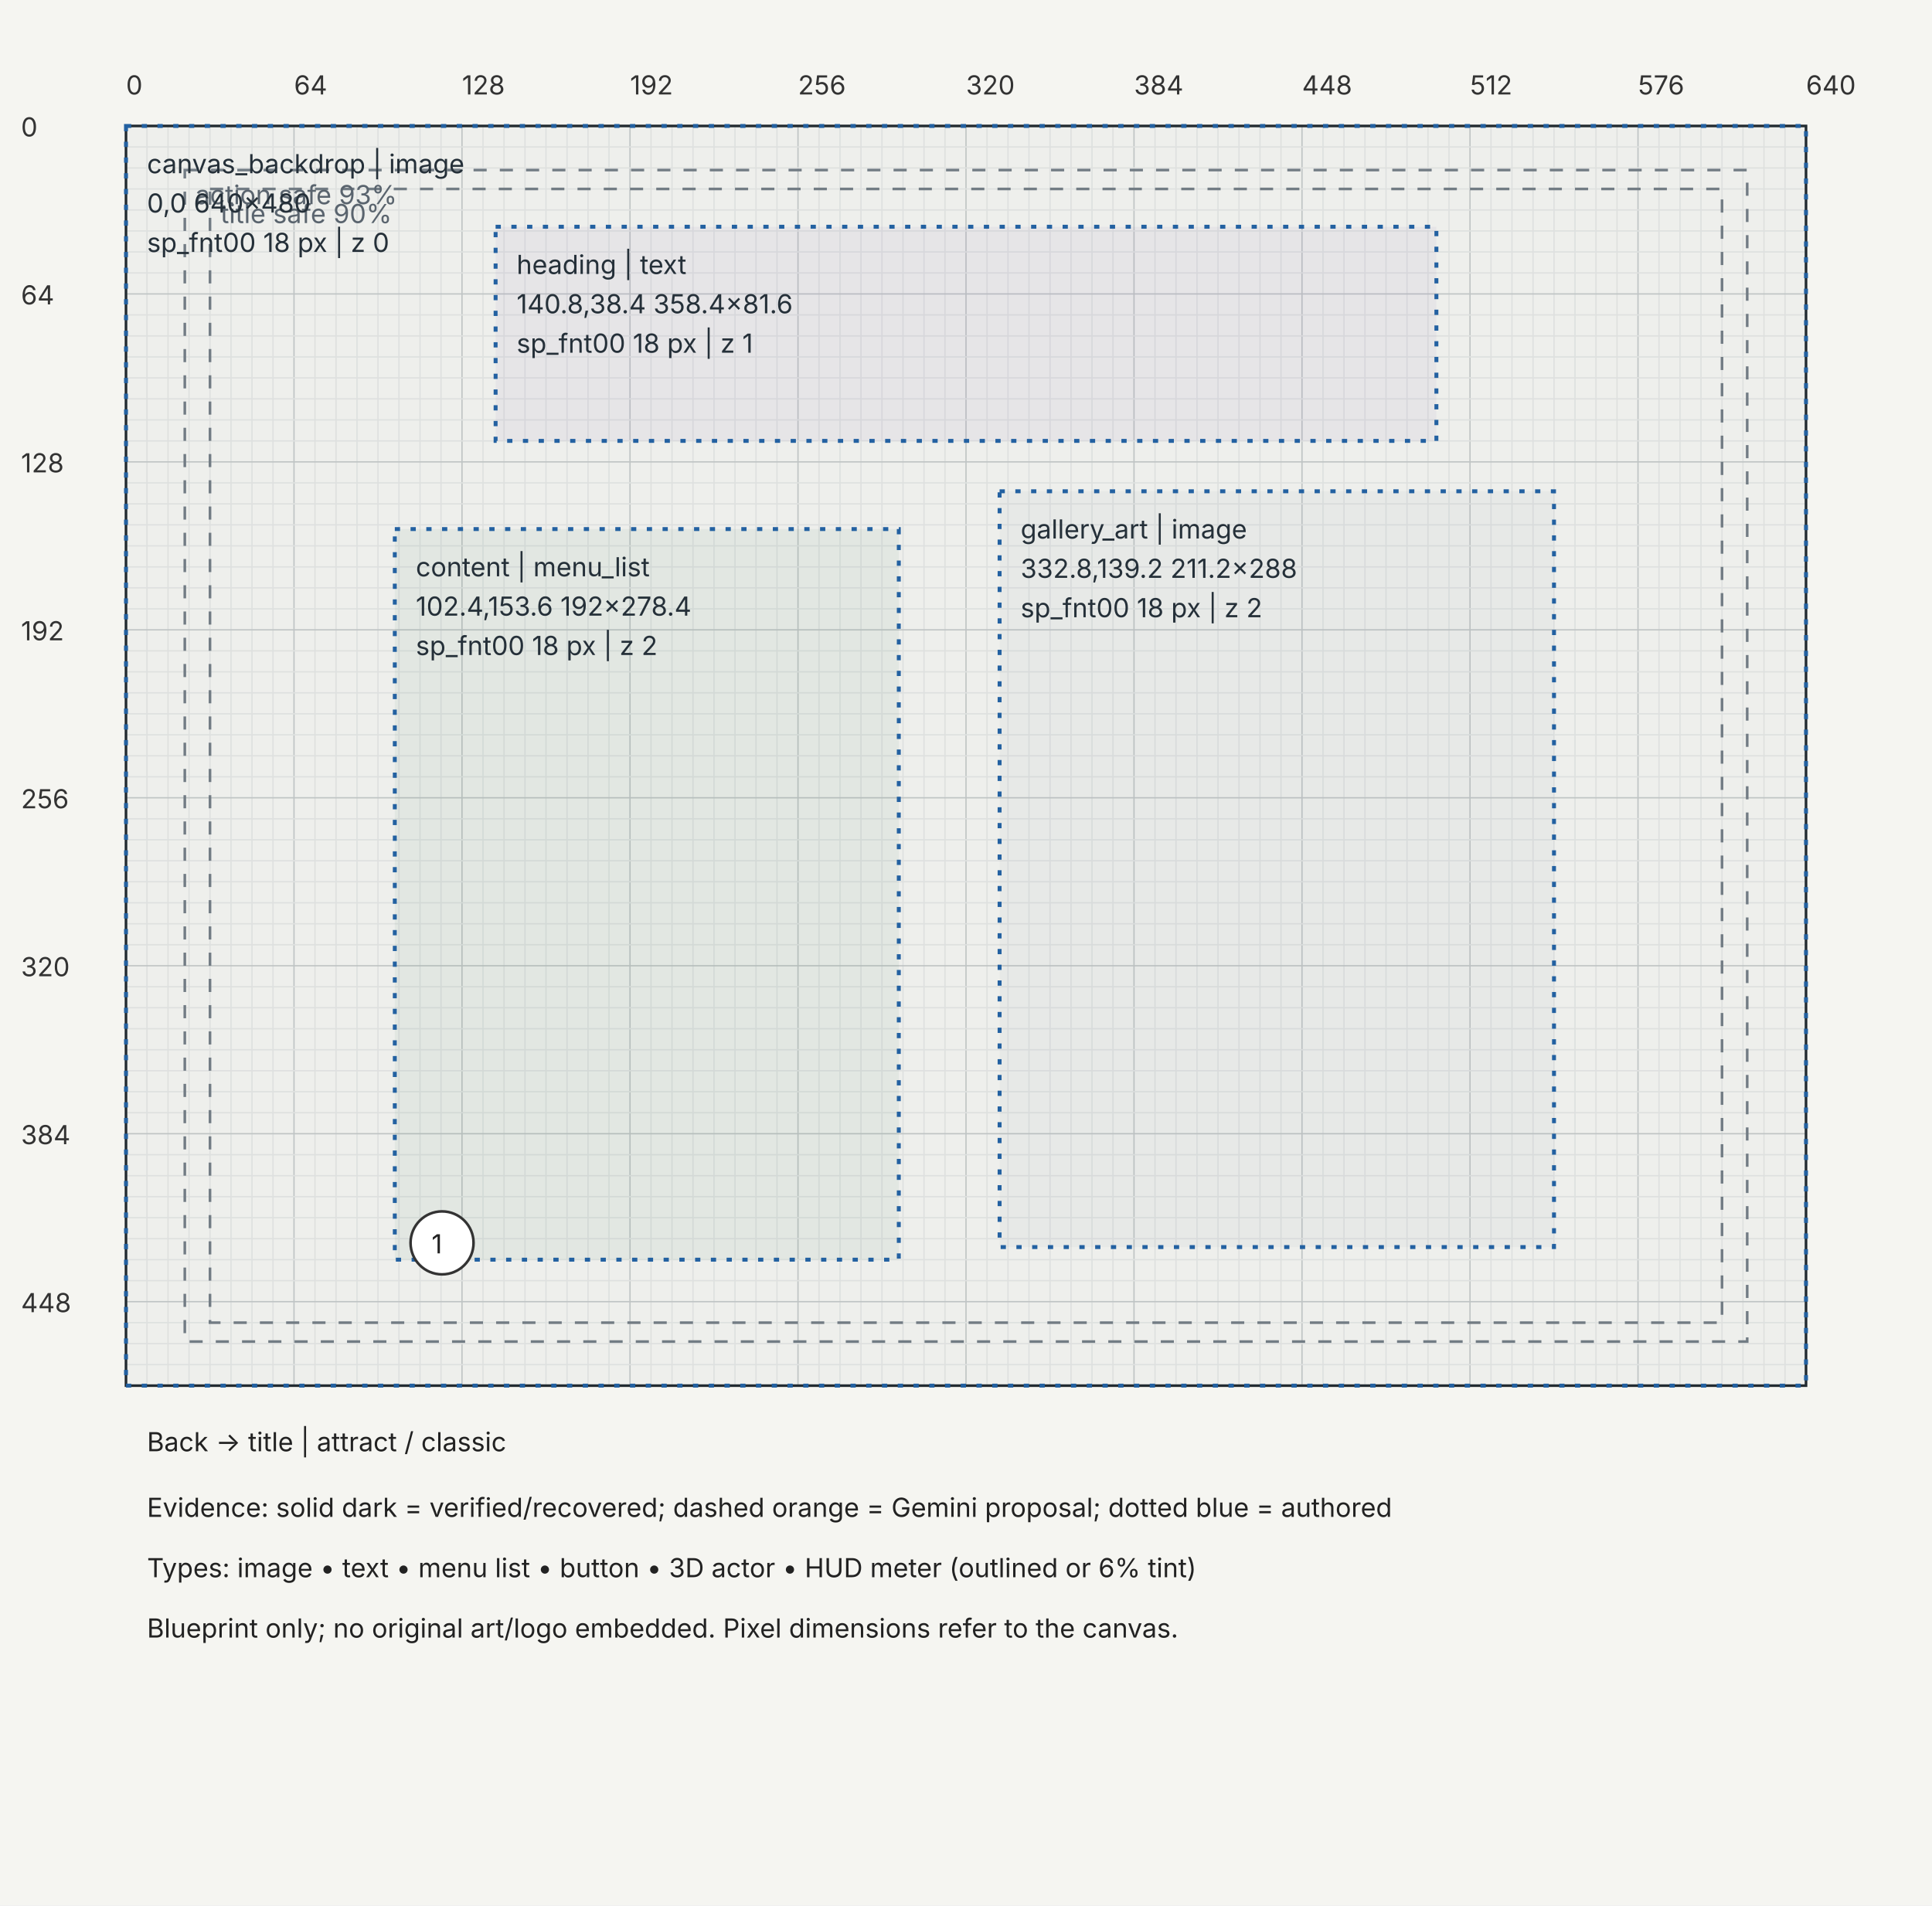
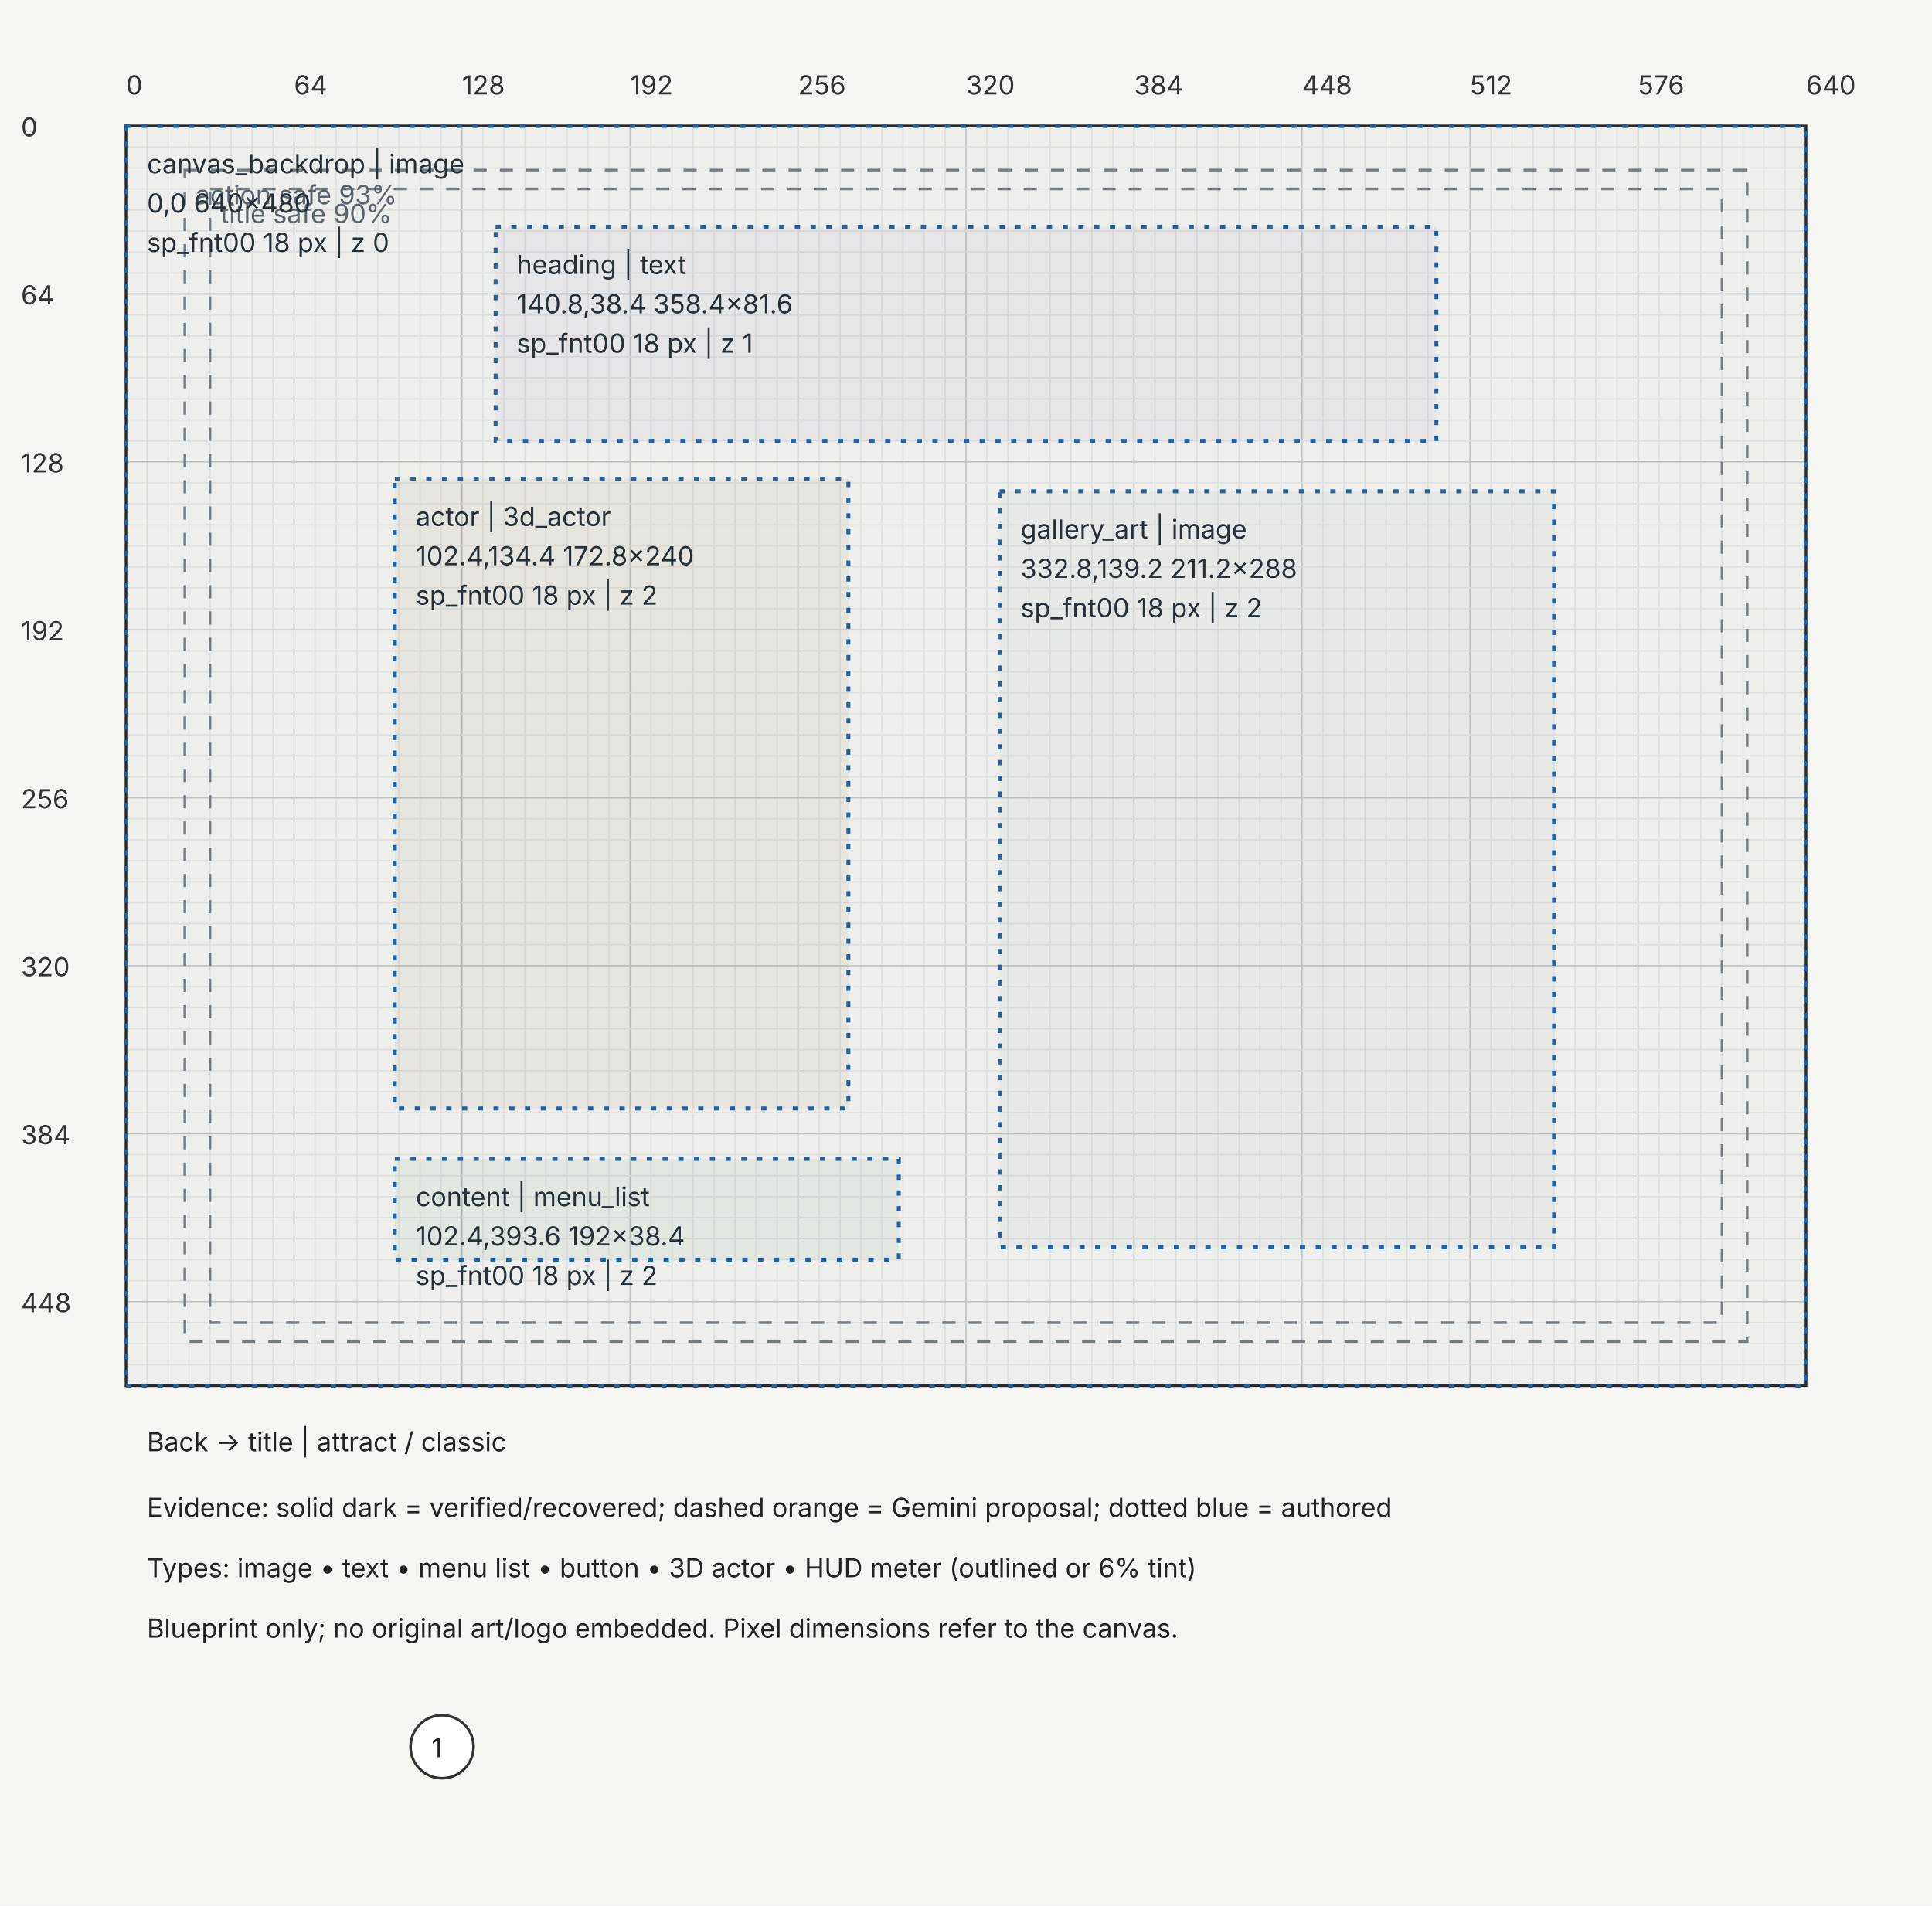
<svg xmlns="http://www.w3.org/2000/svg" width="736" height="726" viewBox="0 0 736 726">
  <rect width="100%" height="100%" fill="#f5f5f1" />
  <defs>
    <marker id="arrow" markerWidth="6" markerHeight="6" refX="5" refY="3" orient="auto">
      <path d="M0,0 L6,3 L0,6" fill="#333" />
    </marker>
  </defs>
  <g transform="translate(48,48)" font-family="Segoe UI,Inter,sans-serif" font-size="10">
    <path d="M0,0 V480" stroke="#c4c8c7" stroke-width="0.5" />
    <path d="M8,0 V480" stroke="#e4e6e3" stroke-width="0.5" />
    <path d="M16,0 V480" stroke="#e4e6e3" stroke-width="0.5" />
    <path d="M24,0 V480" stroke="#e4e6e3" stroke-width="0.5" />
    <path d="M32,0 V480" stroke="#e4e6e3" stroke-width="0.5" />
    <path d="M40,0 V480" stroke="#e4e6e3" stroke-width="0.5" />
    <path d="M48,0 V480" stroke="#e4e6e3" stroke-width="0.5" />
    <path d="M56,0 V480" stroke="#e4e6e3" stroke-width="0.5" />
    <path d="M64,0 V480" stroke="#c4c8c7" stroke-width="0.5" />
    <path d="M72,0 V480" stroke="#e4e6e3" stroke-width="0.5" />
    <path d="M80,0 V480" stroke="#e4e6e3" stroke-width="0.5" />
    <path d="M88,0 V480" stroke="#e4e6e3" stroke-width="0.5" />
    <path d="M96,0 V480" stroke="#e4e6e3" stroke-width="0.5" />
    <path d="M104,0 V480" stroke="#e4e6e3" stroke-width="0.5" />
    <path d="M112,0 V480" stroke="#e4e6e3" stroke-width="0.5" />
    <path d="M120,0 V480" stroke="#e4e6e3" stroke-width="0.5" />
    <path d="M128,0 V480" stroke="#c4c8c7" stroke-width="0.5" />
    <path d="M136,0 V480" stroke="#e4e6e3" stroke-width="0.5" />
    <path d="M144,0 V480" stroke="#e4e6e3" stroke-width="0.5" />
    <path d="M152,0 V480" stroke="#e4e6e3" stroke-width="0.5" />
    <path d="M160,0 V480" stroke="#e4e6e3" stroke-width="0.5" />
    <path d="M168,0 V480" stroke="#e4e6e3" stroke-width="0.5" />
    <path d="M176,0 V480" stroke="#e4e6e3" stroke-width="0.5" />
    <path d="M184,0 V480" stroke="#e4e6e3" stroke-width="0.5" />
    <path d="M192,0 V480" stroke="#c4c8c7" stroke-width="0.5" />
    <path d="M200,0 V480" stroke="#e4e6e3" stroke-width="0.5" />
    <path d="M208,0 V480" stroke="#e4e6e3" stroke-width="0.5" />
    <path d="M216,0 V480" stroke="#e4e6e3" stroke-width="0.5" />
    <path d="M224,0 V480" stroke="#e4e6e3" stroke-width="0.5" />
    <path d="M232,0 V480" stroke="#e4e6e3" stroke-width="0.5" />
    <path d="M240,0 V480" stroke="#e4e6e3" stroke-width="0.5" />
    <path d="M248,0 V480" stroke="#e4e6e3" stroke-width="0.5" />
    <path d="M256,0 V480" stroke="#c4c8c7" stroke-width="0.5" />
    <path d="M264,0 V480" stroke="#e4e6e3" stroke-width="0.5" />
    <path d="M272,0 V480" stroke="#e4e6e3" stroke-width="0.5" />
    <path d="M280,0 V480" stroke="#e4e6e3" stroke-width="0.5" />
    <path d="M288,0 V480" stroke="#e4e6e3" stroke-width="0.5" />
    <path d="M296,0 V480" stroke="#e4e6e3" stroke-width="0.5" />
    <path d="M304,0 V480" stroke="#e4e6e3" stroke-width="0.5" />
    <path d="M312,0 V480" stroke="#e4e6e3" stroke-width="0.5" />
    <path d="M320,0 V480" stroke="#c4c8c7" stroke-width="0.5" />
    <path d="M328,0 V480" stroke="#e4e6e3" stroke-width="0.5" />
    <path d="M336,0 V480" stroke="#e4e6e3" stroke-width="0.5" />
    <path d="M344,0 V480" stroke="#e4e6e3" stroke-width="0.5" />
    <path d="M352,0 V480" stroke="#e4e6e3" stroke-width="0.5" />
    <path d="M360,0 V480" stroke="#e4e6e3" stroke-width="0.5" />
    <path d="M368,0 V480" stroke="#e4e6e3" stroke-width="0.5" />
    <path d="M376,0 V480" stroke="#e4e6e3" stroke-width="0.5" />
    <path d="M384,0 V480" stroke="#c4c8c7" stroke-width="0.5" />
    <path d="M392,0 V480" stroke="#e4e6e3" stroke-width="0.5" />
    <path d="M400,0 V480" stroke="#e4e6e3" stroke-width="0.5" />
    <path d="M408,0 V480" stroke="#e4e6e3" stroke-width="0.5" />
    <path d="M416,0 V480" stroke="#e4e6e3" stroke-width="0.5" />
    <path d="M424,0 V480" stroke="#e4e6e3" stroke-width="0.5" />
    <path d="M432,0 V480" stroke="#e4e6e3" stroke-width="0.5" />
    <path d="M440,0 V480" stroke="#e4e6e3" stroke-width="0.5" />
    <path d="M448,0 V480" stroke="#c4c8c7" stroke-width="0.5" />
    <path d="M456,0 V480" stroke="#e4e6e3" stroke-width="0.5" />
    <path d="M464,0 V480" stroke="#e4e6e3" stroke-width="0.5" />
    <path d="M472,0 V480" stroke="#e4e6e3" stroke-width="0.5" />
    <path d="M480,0 V480" stroke="#e4e6e3" stroke-width="0.5" />
    <path d="M488,0 V480" stroke="#e4e6e3" stroke-width="0.5" />
    <path d="M496,0 V480" stroke="#e4e6e3" stroke-width="0.5" />
    <path d="M504,0 V480" stroke="#e4e6e3" stroke-width="0.5" />
    <path d="M512,0 V480" stroke="#c4c8c7" stroke-width="0.5" />
    <path d="M520,0 V480" stroke="#e4e6e3" stroke-width="0.5" />
    <path d="M528,0 V480" stroke="#e4e6e3" stroke-width="0.5" />
    <path d="M536,0 V480" stroke="#e4e6e3" stroke-width="0.5" />
    <path d="M544,0 V480" stroke="#e4e6e3" stroke-width="0.5" />
    <path d="M552,0 V480" stroke="#e4e6e3" stroke-width="0.5" />
    <path d="M560,0 V480" stroke="#e4e6e3" stroke-width="0.5" />
    <path d="M568,0 V480" stroke="#e4e6e3" stroke-width="0.5" />
    <path d="M576,0 V480" stroke="#c4c8c7" stroke-width="0.5" />
    <path d="M584,0 V480" stroke="#e4e6e3" stroke-width="0.5" />
    <path d="M592,0 V480" stroke="#e4e6e3" stroke-width="0.5" />
    <path d="M600,0 V480" stroke="#e4e6e3" stroke-width="0.5" />
    <path d="M608,0 V480" stroke="#e4e6e3" stroke-width="0.5" />
    <path d="M616,0 V480" stroke="#e4e6e3" stroke-width="0.5" />
    <path d="M624,0 V480" stroke="#e4e6e3" stroke-width="0.5" />
    <path d="M632,0 V480" stroke="#e4e6e3" stroke-width="0.5" />
    <path d="M640,0 V480" stroke="#c4c8c7" stroke-width="0.5" />
    <path d="M0,0 H640" stroke="#c4c8c7" stroke-width="0.5" />
    <path d="M0,8 H640" stroke="#e4e6e3" stroke-width="0.5" />
    <path d="M0,16 H640" stroke="#e4e6e3" stroke-width="0.5" />
    <path d="M0,24 H640" stroke="#e4e6e3" stroke-width="0.5" />
    <path d="M0,32 H640" stroke="#e4e6e3" stroke-width="0.5" />
    <path d="M0,40 H640" stroke="#e4e6e3" stroke-width="0.5" />
    <path d="M0,48 H640" stroke="#e4e6e3" stroke-width="0.5" />
    <path d="M0,56 H640" stroke="#e4e6e3" stroke-width="0.5" />
    <path d="M0,64 H640" stroke="#c4c8c7" stroke-width="0.5" />
    <path d="M0,72 H640" stroke="#e4e6e3" stroke-width="0.5" />
    <path d="M0,80 H640" stroke="#e4e6e3" stroke-width="0.5" />
    <path d="M0,88 H640" stroke="#e4e6e3" stroke-width="0.5" />
    <path d="M0,96 H640" stroke="#e4e6e3" stroke-width="0.5" />
    <path d="M0,104 H640" stroke="#e4e6e3" stroke-width="0.5" />
    <path d="M0,112 H640" stroke="#e4e6e3" stroke-width="0.5" />
    <path d="M0,120 H640" stroke="#e4e6e3" stroke-width="0.5" />
    <path d="M0,128 H640" stroke="#c4c8c7" stroke-width="0.5" />
    <path d="M0,136 H640" stroke="#e4e6e3" stroke-width="0.5" />
    <path d="M0,144 H640" stroke="#e4e6e3" stroke-width="0.5" />
    <path d="M0,152 H640" stroke="#e4e6e3" stroke-width="0.5" />
    <path d="M0,160 H640" stroke="#e4e6e3" stroke-width="0.5" />
    <path d="M0,168 H640" stroke="#e4e6e3" stroke-width="0.5" />
    <path d="M0,176 H640" stroke="#e4e6e3" stroke-width="0.5" />
    <path d="M0,184 H640" stroke="#e4e6e3" stroke-width="0.5" />
    <path d="M0,192 H640" stroke="#c4c8c7" stroke-width="0.5" />
    <path d="M0,200 H640" stroke="#e4e6e3" stroke-width="0.5" />
    <path d="M0,208 H640" stroke="#e4e6e3" stroke-width="0.5" />
    <path d="M0,216 H640" stroke="#e4e6e3" stroke-width="0.5" />
    <path d="M0,224 H640" stroke="#e4e6e3" stroke-width="0.5" />
    <path d="M0,232 H640" stroke="#e4e6e3" stroke-width="0.5" />
    <path d="M0,240 H640" stroke="#e4e6e3" stroke-width="0.5" />
    <path d="M0,248 H640" stroke="#e4e6e3" stroke-width="0.5" />
    <path d="M0,256 H640" stroke="#c4c8c7" stroke-width="0.5" />
    <path d="M0,264 H640" stroke="#e4e6e3" stroke-width="0.5" />
    <path d="M0,272 H640" stroke="#e4e6e3" stroke-width="0.5" />
    <path d="M0,280 H640" stroke="#e4e6e3" stroke-width="0.5" />
    <path d="M0,288 H640" stroke="#e4e6e3" stroke-width="0.5" />
    <path d="M0,296 H640" stroke="#e4e6e3" stroke-width="0.5" />
    <path d="M0,304 H640" stroke="#e4e6e3" stroke-width="0.5" />
    <path d="M0,312 H640" stroke="#e4e6e3" stroke-width="0.5" />
    <path d="M0,320 H640" stroke="#c4c8c7" stroke-width="0.5" />
    <path d="M0,328 H640" stroke="#e4e6e3" stroke-width="0.5" />
    <path d="M0,336 H640" stroke="#e4e6e3" stroke-width="0.5" />
    <path d="M0,344 H640" stroke="#e4e6e3" stroke-width="0.5" />
    <path d="M0,352 H640" stroke="#e4e6e3" stroke-width="0.5" />
    <path d="M0,360 H640" stroke="#e4e6e3" stroke-width="0.5" />
    <path d="M0,368 H640" stroke="#e4e6e3" stroke-width="0.5" />
    <path d="M0,376 H640" stroke="#e4e6e3" stroke-width="0.5" />
    <path d="M0,384 H640" stroke="#c4c8c7" stroke-width="0.5" />
    <path d="M0,392 H640" stroke="#e4e6e3" stroke-width="0.5" />
    <path d="M0,400 H640" stroke="#e4e6e3" stroke-width="0.5" />
    <path d="M0,408 H640" stroke="#e4e6e3" stroke-width="0.5" />
    <path d="M0,416 H640" stroke="#e4e6e3" stroke-width="0.5" />
    <path d="M0,424 H640" stroke="#e4e6e3" stroke-width="0.5" />
    <path d="M0,432 H640" stroke="#e4e6e3" stroke-width="0.5" />
    <path d="M0,440 H640" stroke="#e4e6e3" stroke-width="0.5" />
    <path d="M0,448 H640" stroke="#c4c8c7" stroke-width="0.5" />
    <path d="M0,456 H640" stroke="#e4e6e3" stroke-width="0.5" />
    <path d="M0,464 H640" stroke="#e4e6e3" stroke-width="0.5" />
    <path d="M0,472 H640" stroke="#e4e6e3" stroke-width="0.5" />
    <path d="M0,480 H640" stroke="#e4e6e3" stroke-width="0.5" />
    <text x="0" y="-12" fill="#333">0</text>
    <text x="64" y="-12" fill="#333">64</text>
    <text x="128" y="-12" fill="#333">128</text>
    <text x="192" y="-12" fill="#333">192</text>
    <text x="256" y="-12" fill="#333">256</text>
    <text x="320" y="-12" fill="#333">320</text>
    <text x="384" y="-12" fill="#333">384</text>
    <text x="448" y="-12" fill="#333">448</text>
    <text x="512" y="-12" fill="#333">512</text>
    <text x="576" y="-12" fill="#333">576</text>
    <text x="640" y="-12" fill="#333">640</text>
    <text x="-40" y="4" fill="#333">0</text>
    <text x="-40" y="68" fill="#333">64</text>
    <text x="-40" y="132" fill="#333">128</text>
    <text x="-40" y="196" fill="#333">192</text>
    <text x="-40" y="260" fill="#333">256</text>
    <text x="-40" y="324" fill="#333">320</text>
    <text x="-40" y="388" fill="#333">384</text>
    <text x="-40" y="452" fill="#333">448</text>
    <rect width="640" height="480" fill="none" stroke="#20282e" />
    <rect x="32" y="24" width="576" height="432" fill="none" stroke="#727b83" stroke-dasharray="5 5" />
    <text x="36" y="37" fill="#58626b">title safe 90%</text>
    <rect x="22.4" y="16.8" width="595.2" height="446.4" fill="none" stroke="#727b83" stroke-dasharray="5 5" />
    <text x="26.4" y="29.8" fill="#58626b">action safe 93%</text>
    <g>
      <rect x="0" y="0" width="640" height="480" fill="#7c8c97" fill-opacity="0.06" stroke="#2361a1" stroke-width="1.5" stroke-dasharray="2 4" />
      <text x="8" y="18" fill="#253039">canvas_backdrop | image</text>
      <text x="8" y="33" fill="#253039">0,0 640×480</text>
      <text x="8" y="48" fill="#253039">sp_fnt00 18 px | z 0</text>
    </g>
    <g>
      <rect x="140.8" y="38.4" width="358.4" height="81.6" fill="#6651a5" fill-opacity="0.06" stroke="#2361a1" stroke-width="1.5" stroke-dasharray="2 4" />
      <text x="148.8" y="56.4" fill="#253039">heading | text</text>
      <text x="148.8" y="71.4" fill="#253039">140.8,38.4 358.4×81.6</text>
      <text x="148.8" y="86.4" fill="#253039">sp_fnt00 18 px | z 1</text>
    </g>
    <g>
-       <rect x="102.4" y="153.6" width="192.0" height="278.4" fill="#296b4f" fill-opacity="0.06" stroke="#2361a1" stroke-width="1.5" stroke-dasharray="2 4" />
-       <text x="110.4" y="171.6" fill="#253039">content | menu_list</text>
-       <text x="110.4" y="186.6" fill="#253039">102.4,153.6 192×278.4</text>
-       <text x="110.4" y="201.6" fill="#253039">sp_fnt00 18 px | z 2</text>
+       <rect x="102.4" y="393.6" width="192.0" height="38.4" fill="#296b4f" fill-opacity="0.06" stroke="#2361a1" stroke-width="1.5" stroke-dasharray="2 4" />
+       <text x="110.4" y="411.6" fill="#253039">content | menu_list</text>
+       <text x="110.4" y="426.6" fill="#253039">102.4,393.6 192×38.4</text>
+       <text x="110.4" y="441.6" fill="#253039">sp_fnt00 18 px | z 2</text>
    </g>
    <g>
      <rect x="332.8" y="139.2" width="211.2" height="288.0" fill="#7c8c97" fill-opacity="0.06" stroke="#2361a1" stroke-width="1.5" stroke-dasharray="2 4" />
      <text x="340.8" y="157.2" fill="#253039">gallery_art | image</text>
      <text x="340.8" y="172.2" fill="#253039">332.8,139.2 211.2×288</text>
      <text x="340.8" y="187.2" fill="#253039">sp_fnt00 18 px | z 2</text>
    </g>
-     <circle cx="120.4" cy="425.6" r="12" fill="#fff" stroke="#333" />
-     <text x="116.4" y="429.6" fill="#222">1</text>
+     <g>
+       <rect x="102.4" y="134.4" width="172.8" height="240.0" fill="#775020" fill-opacity="0.06" stroke="#2361a1" stroke-width="1.5" stroke-dasharray="2 4" />
+       <text x="110.4" y="152.4" fill="#253039">actor | 3d_actor</text>
+       <text x="110.4" y="167.4" fill="#253039">102.4,134.4 172.8×240</text>
+       <text x="110.4" y="182.4" fill="#253039">sp_fnt00 18 px | z 2</text>
+     </g>
+     <circle cx="120.4" cy="617.6" r="12" fill="#fff" stroke="#333" />
+     <text x="116.4" y="621.6" fill="#222">1</text>
    <text x="8" y="505" fill="#222">Back → title | attract / classic</text>
    <text x="8" y="530" fill="#222">Evidence: solid dark = verified/recovered; dashed orange = Gemini proposal; dotted blue = authored</text>
    <text x="8" y="553" fill="#222">Types: image • text • menu list • button • 3D actor • HUD meter (outlined or 6% tint)</text>
    <text x="8" y="576" fill="#222">Blueprint only; no original art/logo embedded. Pixel dimensions refer to the canvas.</text>
  </g>
</svg>
